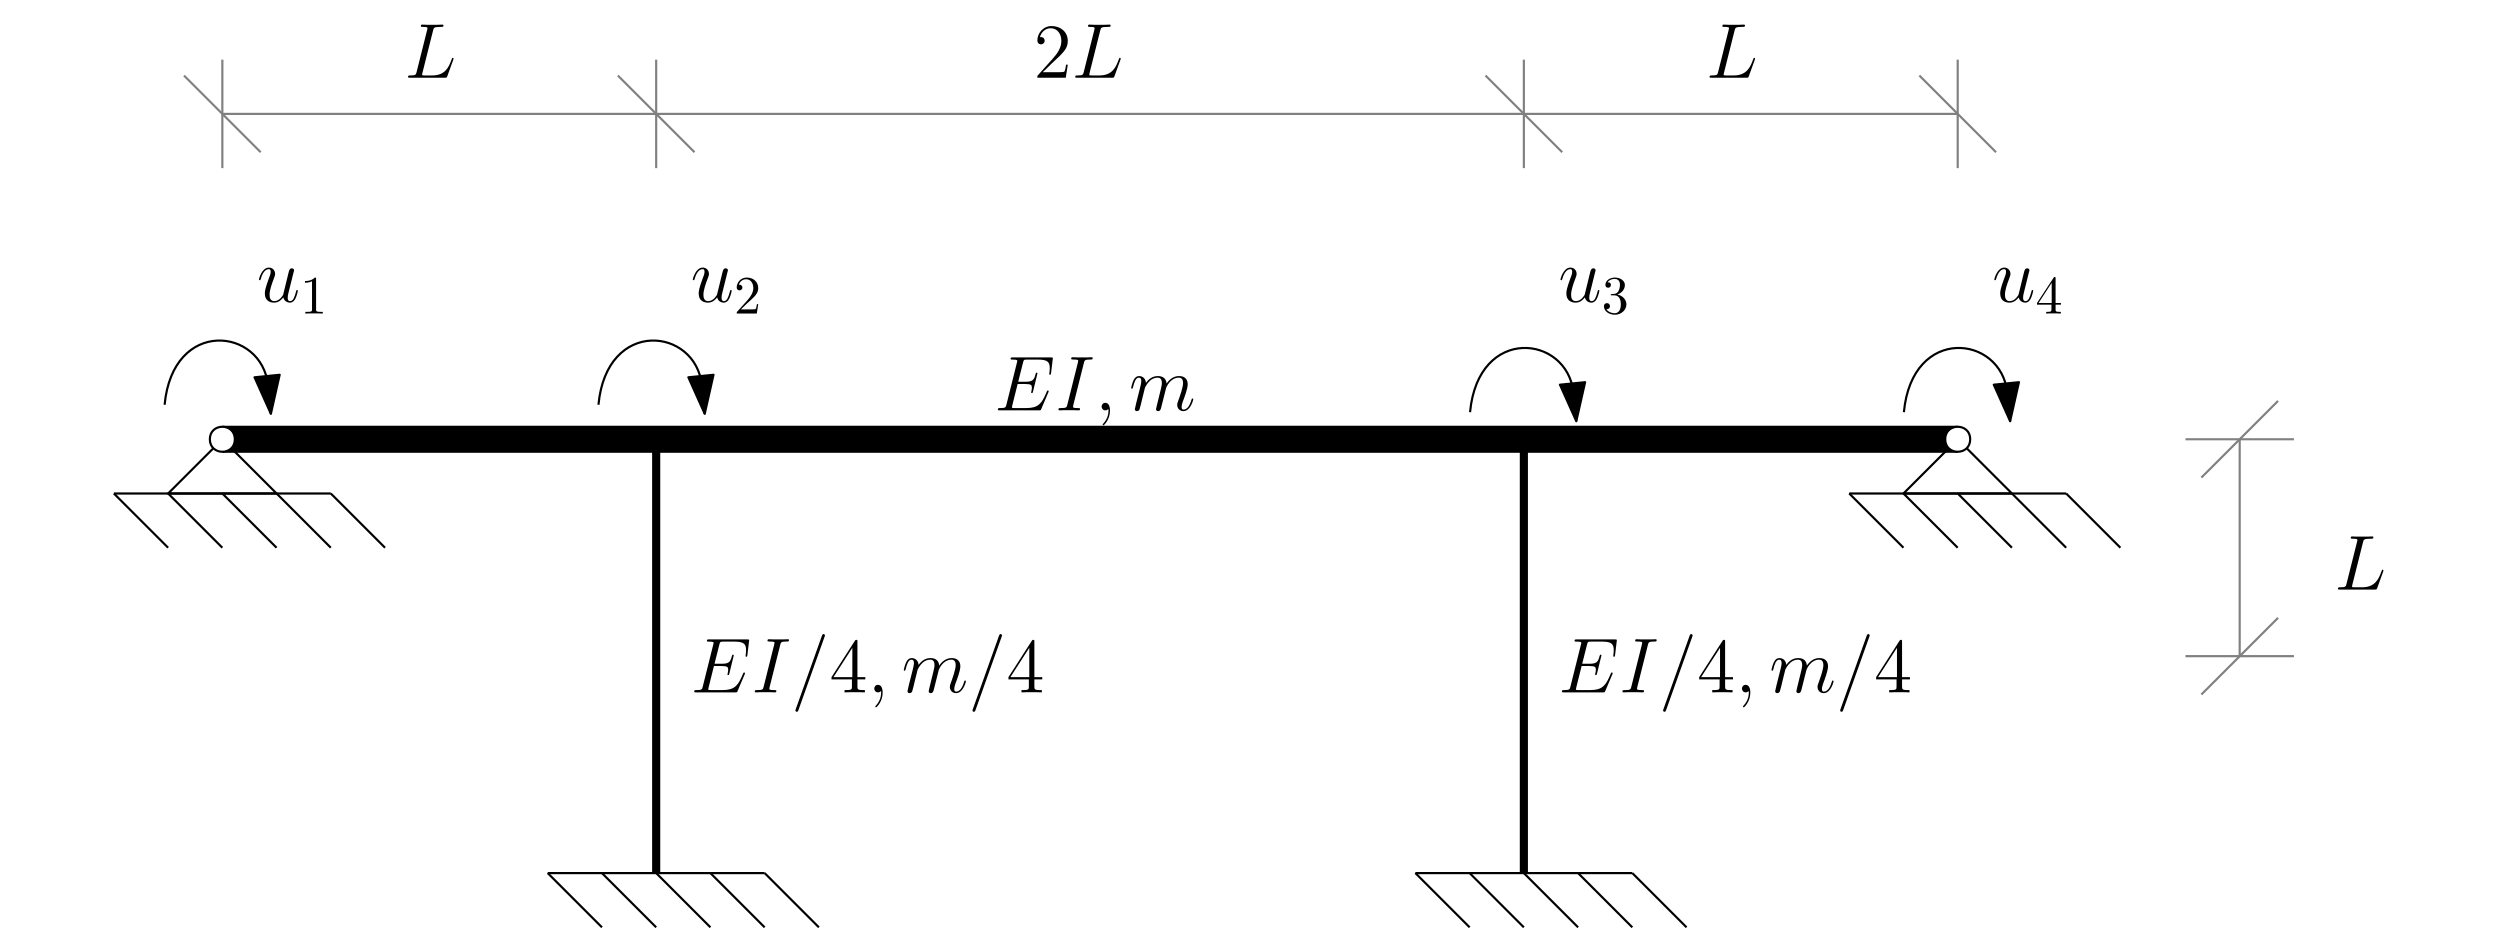
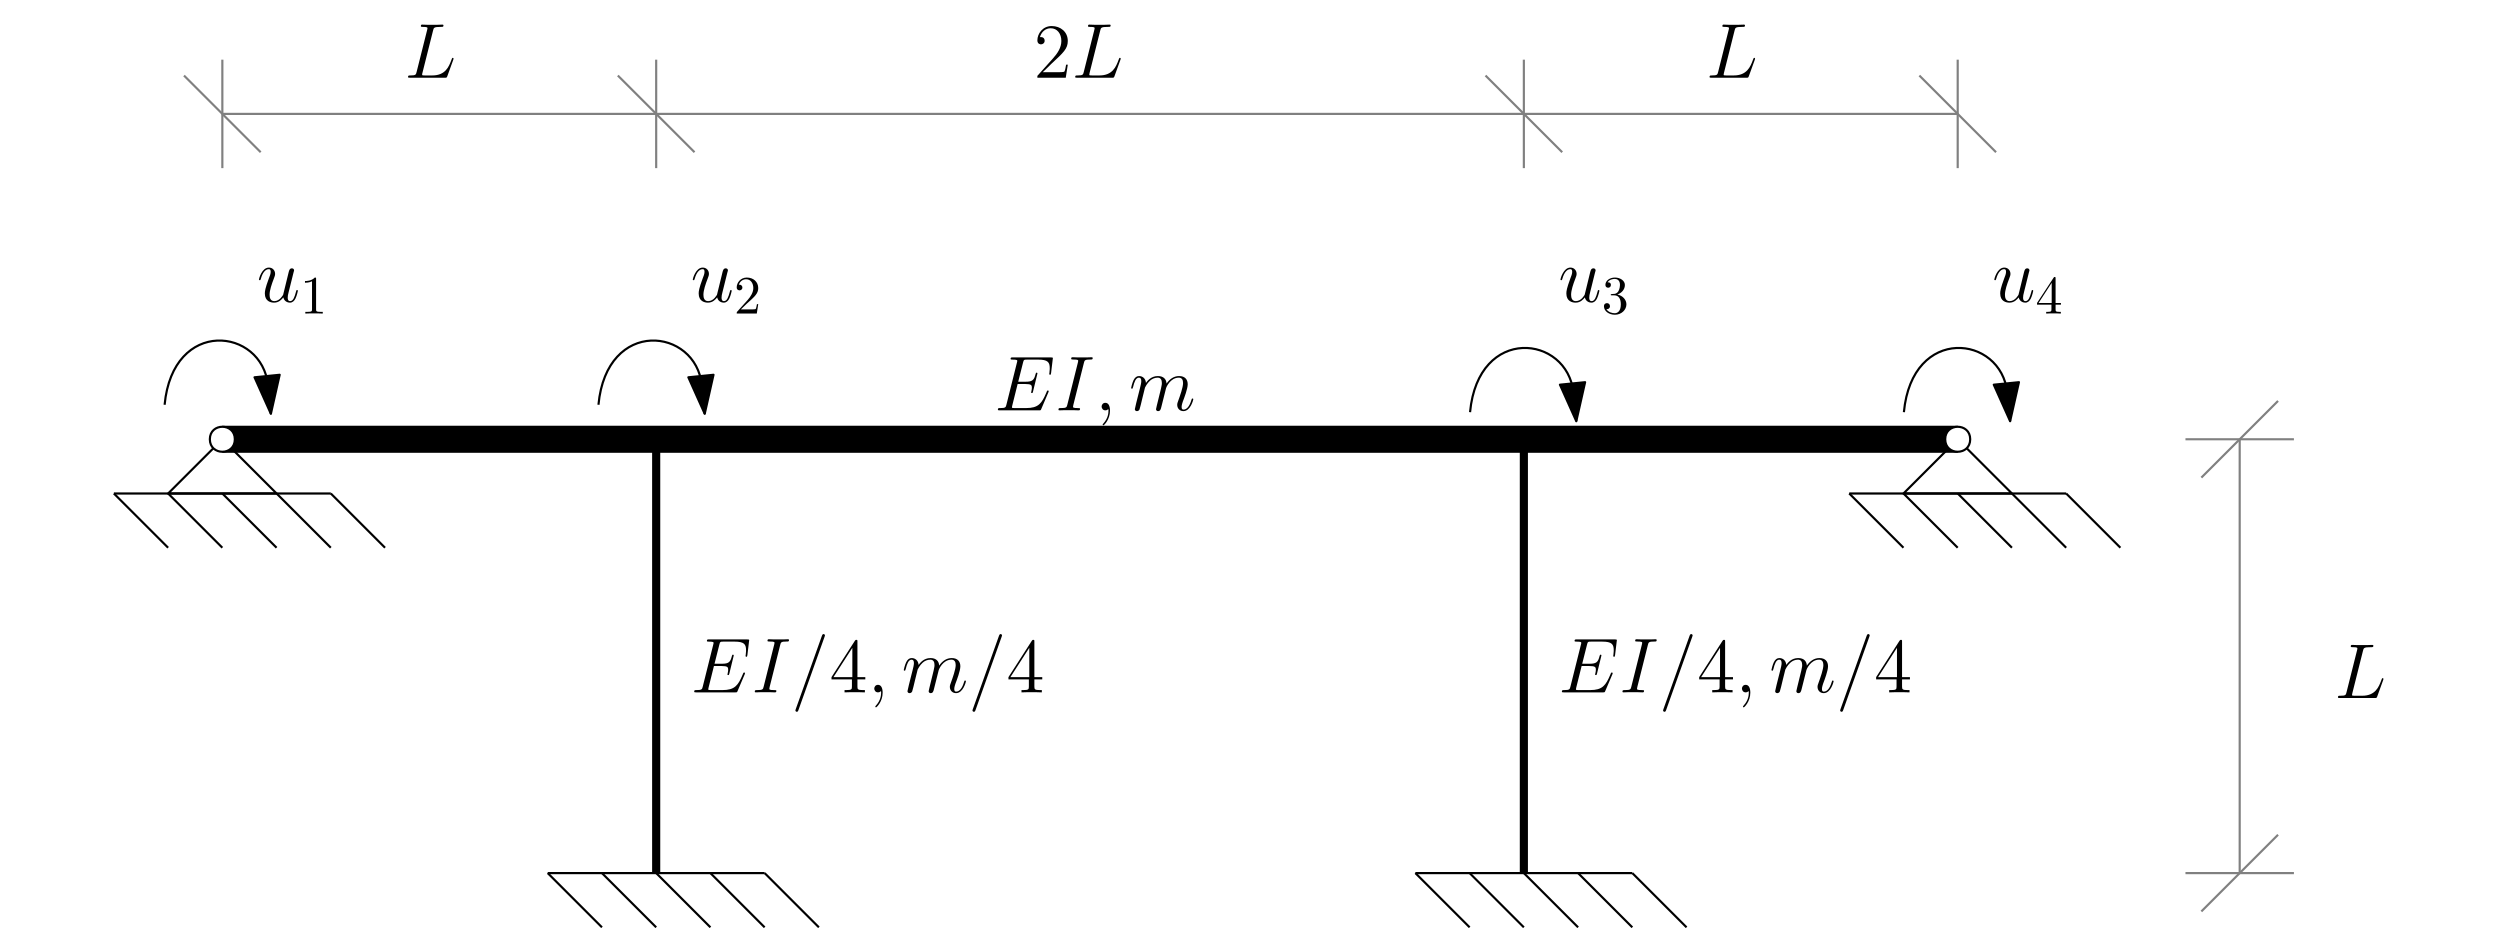
<svg xmlns="http://www.w3.org/2000/svg" xmlns:xlink="http://www.w3.org/1999/xlink" width="461pt" height="171pt" viewBox="0 0 461 171" version="1.1">
  <defs>
    <g>
      <symbol overflow="visible" id="glyph0-0">
        <path style="stroke:none;" d="" />
      </symbol>
      <symbol overflow="visible" id="glyph0-1">
        <path style="stroke:none;" d="M 5.266 -8.688 C 5.391 -9.234 5.438 -9.375 6.703 -9.375 C 7.078 -9.375 7.188 -9.375 7.188 -9.656 C 7.188 -9.797 7.031 -9.797 6.969 -9.797 C 6.688 -9.797 6.359 -9.766 6.062 -9.766 L 4.141 -9.766 C 3.875 -9.766 3.562 -9.797 3.281 -9.797 C 3.172 -9.797 3.016 -9.797 3.016 -9.531 C 3.016 -9.375 3.141 -9.375 3.359 -9.375 C 4.234 -9.375 4.234 -9.266 4.234 -9.109 C 4.234 -9.078 4.234 -9 4.172 -8.781 L 2.234 -1.062 C 2.109 -0.562 2.078 -0.422 1.078 -0.422 C 0.797 -0.422 0.656 -0.422 0.656 -0.156 C 0.656 0 0.75 0 1.031 0 L 7.453 0 C 7.781 0 7.781 -0.016 7.891 -0.266 L 9 -3.328 C 9.016 -3.406 9.047 -3.484 9.047 -3.531 C 9.047 -3.609 8.984 -3.672 8.906 -3.672 C 8.891 -3.672 8.828 -3.672 8.797 -3.609 C 8.766 -3.594 8.766 -3.578 8.656 -3.297 C 8.188 -2.031 7.547 -0.422 5.125 -0.422 L 3.75 -0.422 C 3.547 -0.422 3.516 -0.422 3.422 -0.438 C 3.266 -0.438 3.25 -0.469 3.25 -0.594 C 3.25 -0.688 3.281 -0.781 3.312 -0.906 Z M 5.266 -8.688 " />
      </symbol>
      <symbol overflow="visible" id="glyph0-2">
        <path style="stroke:none;" d="M 9.969 -3.328 C 9.984 -3.375 10.031 -3.469 10.031 -3.531 C 10.031 -3.594 9.969 -3.672 9.891 -3.672 C 9.828 -3.672 9.797 -3.656 9.75 -3.609 C 9.719 -3.594 9.719 -3.578 9.594 -3.281 C 8.75 -1.281 8.141 -0.422 5.844 -0.422 L 3.75 -0.422 C 3.547 -0.422 3.516 -0.422 3.422 -0.438 C 3.266 -0.438 3.25 -0.469 3.25 -0.594 C 3.25 -0.688 3.281 -0.781 3.312 -0.906 L 4.297 -4.859 L 5.719 -4.859 C 6.844 -4.859 6.922 -4.625 6.922 -4.188 C 6.922 -4.047 6.922 -3.922 6.828 -3.484 C 6.797 -3.422 6.781 -3.375 6.781 -3.328 C 6.781 -3.234 6.859 -3.188 6.938 -3.188 C 7.078 -3.188 7.078 -3.281 7.141 -3.484 L 7.953 -6.812 C 7.953 -6.891 7.906 -6.953 7.812 -6.953 C 7.688 -6.953 7.672 -6.906 7.609 -6.703 C 7.328 -5.594 7.047 -5.281 5.766 -5.281 L 4.406 -5.281 L 5.297 -8.812 C 5.422 -9.312 5.453 -9.359 6.031 -9.359 L 8.094 -9.359 C 9.859 -9.359 10.219 -8.875 10.219 -7.781 C 10.219 -7.781 10.219 -7.375 10.156 -6.906 C 10.141 -6.844 10.125 -6.75 10.125 -6.734 C 10.125 -6.609 10.203 -6.562 10.281 -6.562 C 10.391 -6.562 10.438 -6.625 10.469 -6.891 L 10.766 -9.391 C 10.766 -9.438 10.797 -9.578 10.797 -9.609 C 10.797 -9.766 10.672 -9.766 10.406 -9.766 L 3.406 -9.766 C 3.141 -9.766 3 -9.766 3 -9.516 C 3 -9.359 3.094 -9.359 3.344 -9.359 C 4.234 -9.359 4.234 -9.25 4.234 -9.094 C 4.234 -9.016 4.219 -8.969 4.172 -8.812 L 2.234 -1.062 C 2.109 -0.562 2.078 -0.422 1.078 -0.422 C 0.797 -0.422 0.656 -0.422 0.656 -0.156 C 0.656 0 0.75 0 1.031 0 L 8.234 0 C 8.547 0 8.562 -0.016 8.656 -0.25 Z M 9.969 -3.328 " />
      </symbol>
      <symbol overflow="visible" id="glyph0-3">
        <path style="stroke:none;" d="M 5.281 -8.734 C 5.406 -9.234 5.438 -9.375 6.484 -9.375 C 6.797 -9.375 6.906 -9.375 6.906 -9.656 C 6.906 -9.797 6.75 -9.797 6.719 -9.797 C 6.453 -9.797 6.141 -9.766 5.875 -9.766 L 4.109 -9.766 C 3.828 -9.766 3.5 -9.797 3.219 -9.797 C 3.094 -9.797 2.938 -9.797 2.938 -9.531 C 2.938 -9.375 3.062 -9.375 3.344 -9.375 C 4.234 -9.375 4.234 -9.266 4.234 -9.109 C 4.234 -9.016 4.203 -8.922 4.172 -8.797 L 2.234 -1.062 C 2.109 -0.562 2.078 -0.422 1.031 -0.422 C 0.719 -0.422 0.594 -0.422 0.594 -0.141 C 0.594 0 0.734 0 0.797 0 C 1.062 0 1.375 -0.031 1.641 -0.031 L 3.406 -0.031 C 3.688 -0.031 4 0 4.281 0 C 4.406 0 4.578 0 4.578 -0.266 C 4.578 -0.422 4.484 -0.422 4.172 -0.422 C 3.281 -0.422 3.281 -0.531 3.281 -0.703 C 3.281 -0.734 3.281 -0.797 3.344 -1.031 Z M 5.281 -8.734 " />
      </symbol>
      <symbol overflow="visible" id="glyph0-4">
        <path style="stroke:none;" d="M 2.797 0.062 C 2.797 -0.781 2.531 -1.391 1.938 -1.391 C 1.484 -1.391 1.25 -1.016 1.25 -0.703 C 1.25 -0.391 1.469 0 1.953 0 C 2.141 0 2.297 -0.062 2.422 -0.188 C 2.453 -0.219 2.469 -0.219 2.484 -0.219 C 2.516 -0.219 2.516 -0.016 2.516 0.062 C 2.516 0.531 2.422 1.469 1.594 2.391 C 1.438 2.562 1.438 2.594 1.438 2.625 C 1.438 2.703 1.5 2.766 1.578 2.766 C 1.688 2.766 2.797 1.703 2.797 0.062 Z M 2.797 0.062 " />
      </symbol>
      <symbol overflow="visible" id="glyph0-5">
        <path style="stroke:none;" d="M 2.953 -4.203 C 2.984 -4.281 3.344 -5 3.875 -5.469 C 4.25 -5.812 4.734 -6.031 5.297 -6.031 C 5.859 -6.031 6.062 -5.609 6.062 -5.031 C 6.062 -4.953 6.062 -4.656 5.891 -3.984 L 5.531 -2.516 C 5.422 -2.078 5.156 -1.016 5.125 -0.859 C 5.062 -0.641 4.984 -0.266 4.984 -0.219 C 4.984 -0.016 5.141 0.141 5.344 0.141 C 5.781 0.141 5.859 -0.188 5.984 -0.703 L 6.844 -4.125 C 6.875 -4.25 7.609 -6.031 9.188 -6.031 C 9.766 -6.031 9.969 -5.609 9.969 -5.031 C 9.969 -4.234 9.406 -2.672 9.094 -1.812 C 8.969 -1.469 8.891 -1.281 8.891 -1.016 C 8.891 -0.375 9.344 0.141 10.031 0.141 C 11.359 0.141 11.859 -1.969 11.859 -2.047 C 11.859 -2.125 11.812 -2.188 11.719 -2.188 C 11.594 -2.188 11.578 -2.141 11.5 -1.891 C 11.172 -0.75 10.641 -0.141 10.062 -0.141 C 9.922 -0.141 9.703 -0.156 9.703 -0.609 C 9.703 -0.984 9.875 -1.453 9.922 -1.609 C 10.188 -2.297 10.828 -3.984 10.828 -4.812 C 10.828 -5.688 10.328 -6.328 9.234 -6.328 C 8.281 -6.328 7.5 -5.781 6.922 -4.938 C 6.891 -5.703 6.406 -6.328 5.328 -6.328 C 4.062 -6.328 3.391 -5.422 3.125 -5.062 C 3.078 -5.875 2.5 -6.328 1.859 -6.328 C 1.453 -6.328 1.125 -6.125 0.844 -5.578 C 0.594 -5.062 0.391 -4.188 0.391 -4.125 C 0.391 -4.078 0.438 -4 0.547 -4 C 0.656 -4 0.672 -4.016 0.766 -4.344 C 0.969 -5.188 1.25 -6.031 1.828 -6.031 C 2.156 -6.031 2.266 -5.812 2.266 -5.375 C 2.266 -5.062 2.125 -4.5 2.016 -4.062 L 1.625 -2.516 C 1.562 -2.234 1.406 -1.594 1.328 -1.328 C 1.234 -0.969 1.078 -0.281 1.078 -0.219 C 1.078 -0.016 1.234 0.141 1.453 0.141 C 1.625 0.141 1.828 0.062 1.938 -0.156 C 1.969 -0.234 2.094 -0.734 2.172 -1.016 L 2.484 -2.312 Z M 2.953 -4.203 " />
      </symbol>
      <symbol overflow="visible" id="glyph1-0">
        <path style="stroke:none;" d="" />
      </symbol>
      <symbol overflow="visible" id="glyph1-1">
        <path style="stroke:none;" d="M 6.312 -2.406 L 6 -2.406 C 5.953 -2.172 5.844 -1.375 5.688 -1.141 C 5.594 -1.016 4.781 -1.016 4.344 -1.016 L 1.688 -1.016 C 2.078 -1.344 2.953 -2.266 3.328 -2.609 C 5.516 -4.625 6.312 -5.359 6.312 -6.781 C 6.312 -8.438 5 -9.531 3.344 -9.531 C 1.672 -9.531 0.703 -8.125 0.703 -6.891 C 0.703 -6.156 1.328 -6.156 1.375 -6.156 C 1.672 -6.156 2.047 -6.375 2.047 -6.828 C 2.047 -7.234 1.781 -7.5 1.375 -7.5 C 1.25 -7.5 1.219 -7.5 1.172 -7.484 C 1.453 -8.469 2.219 -9.125 3.156 -9.125 C 4.375 -9.125 5.125 -8.109 5.125 -6.781 C 5.125 -5.562 4.422 -4.5 3.594 -3.578 L 0.703 -0.344 L 0.703 0 L 5.938 0 Z M 6.312 -2.406 " />
      </symbol>
      <symbol overflow="visible" id="glyph2-0">
        <path style="stroke:none;" d="" />
      </symbol>
      <symbol overflow="visible" id="glyph2-1">
        <path style="stroke:none;" d="M 5.266 -8.688 C 5.391 -9.234 5.438 -9.375 6.703 -9.375 C 7.078 -9.375 7.188 -9.375 7.188 -9.656 C 7.188 -9.797 7.031 -9.797 6.969 -9.797 C 6.688 -9.797 6.359 -9.766 6.062 -9.766 L 4.141 -9.766 C 3.875 -9.766 3.562 -9.797 3.281 -9.797 C 3.172 -9.797 3.016 -9.797 3.016 -9.531 C 3.016 -9.375 3.141 -9.375 3.359 -9.375 C 4.234 -9.375 4.234 -9.266 4.234 -9.109 C 4.234 -9.078 4.234 -9 4.172 -8.781 L 2.234 -1.062 C 2.109 -0.562 2.078 -0.422 1.078 -0.422 C 0.797 -0.422 0.656 -0.422 0.656 -0.156 C 0.656 0 0.75 0 1.031 0 L 7.453 0 C 7.781 0 7.781 -0.016 7.891 -0.266 L 9 -3.328 C 9.016 -3.406 9.047 -3.484 9.047 -3.531 C 9.047 -3.609 8.984 -3.672 8.906 -3.672 C 8.891 -3.672 8.828 -3.672 8.797 -3.609 C 8.766 -3.594 8.766 -3.578 8.656 -3.297 C 8.188 -2.031 7.547 -0.422 5.125 -0.422 L 3.75 -0.422 C 3.547 -0.422 3.516 -0.422 3.422 -0.438 C 3.266 -0.438 3.25 -0.469 3.25 -0.594 C 3.25 -0.688 3.281 -0.781 3.312 -0.906 Z M 5.266 -8.688 " />
      </symbol>
      <symbol overflow="visible" id="glyph3-0">
        <path style="stroke:none;" d="" />
      </symbol>
      <symbol overflow="visible" id="glyph3-1">
        <path style="stroke:none;" d="M 4.891 -0.828 C 5.078 -0.031 5.766 0.141 6.109 0.141 C 6.562 0.141 6.906 -0.156 7.141 -0.641 C 7.391 -1.156 7.578 -2.016 7.578 -2.047 C 7.578 -2.125 7.516 -2.188 7.438 -2.188 C 7.297 -2.188 7.281 -2.109 7.234 -1.891 C 6.969 -0.906 6.719 -0.141 6.141 -0.141 C 5.703 -0.141 5.703 -0.609 5.703 -0.797 C 5.703 -1.141 5.75 -1.281 5.891 -1.875 C 6 -2.266 6.094 -2.656 6.188 -3.062 L 6.766 -5.391 C 6.875 -5.75 6.875 -5.781 6.875 -5.828 C 6.875 -6.031 6.703 -6.188 6.484 -6.188 C 6.062 -6.188 5.969 -5.828 5.875 -5.469 C 5.734 -4.906 4.969 -1.828 4.859 -1.312 C 4.844 -1.312 4.281 -0.141 3.234 -0.141 C 2.5 -0.141 2.359 -0.781 2.359 -1.312 C 2.359 -2.141 2.75 -3.281 3.125 -4.25 C 3.297 -4.703 3.375 -4.891 3.375 -5.172 C 3.375 -5.797 2.922 -6.328 2.234 -6.328 C 0.922 -6.328 0.391 -4.25 0.391 -4.125 C 0.391 -4.078 0.438 -4 0.547 -4 C 0.672 -4 0.688 -4.062 0.75 -4.266 C 1.094 -5.5 1.656 -6.031 2.188 -6.031 C 2.344 -6.031 2.562 -6.031 2.562 -5.562 C 2.562 -5.188 2.406 -4.781 2.188 -4.234 C 1.562 -2.531 1.484 -1.984 1.484 -1.547 C 1.484 -0.094 2.594 0.141 3.188 0.141 C 4.109 0.141 4.609 -0.484 4.891 -0.828 Z M 4.891 -0.828 " />
      </symbol>
      <symbol overflow="visible" id="glyph4-0">
        <path style="stroke:none;" d="" />
      </symbol>
      <symbol overflow="visible" id="glyph4-1">
        <path style="stroke:none;" d="M 2.938 -6.375 C 2.938 -6.625 2.938 -6.641 2.703 -6.641 C 2.078 -6 1.203 -6 0.891 -6 L 0.891 -5.688 C 1.094 -5.688 1.672 -5.688 2.188 -5.953 L 2.188 -0.781 C 2.188 -0.422 2.156 -0.312 1.266 -0.312 L 0.953 -0.312 L 0.953 0 C 1.297 -0.031 2.156 -0.031 2.562 -0.031 C 2.953 -0.031 3.828 -0.031 4.172 0 L 4.172 -0.312 L 3.859 -0.312 C 2.953 -0.312 2.938 -0.422 2.938 -0.781 Z M 2.938 -6.375 " />
      </symbol>
      <symbol overflow="visible" id="glyph4-2">
        <path style="stroke:none;" d="M 1.266 -0.766 L 2.328 -1.797 C 3.875 -3.172 4.469 -3.703 4.469 -4.703 C 4.469 -5.844 3.578 -6.641 2.359 -6.641 C 1.234 -6.641 0.5 -5.719 0.5 -4.828 C 0.5 -4.281 1 -4.281 1.031 -4.281 C 1.203 -4.281 1.547 -4.391 1.547 -4.812 C 1.547 -5.062 1.359 -5.328 1.016 -5.328 C 0.938 -5.328 0.922 -5.328 0.891 -5.312 C 1.109 -5.969 1.656 -6.328 2.234 -6.328 C 3.141 -6.328 3.562 -5.516 3.562 -4.703 C 3.562 -3.906 3.078 -3.125 2.516 -2.5 L 0.609 -0.375 C 0.5 -0.266 0.5 -0.234 0.5 0 L 4.203 0 L 4.469 -1.734 L 4.234 -1.734 C 4.172 -1.438 4.109 -1 4 -0.844 C 3.938 -0.766 3.281 -0.766 3.062 -0.766 Z M 1.266 -0.766 " />
      </symbol>
      <symbol overflow="visible" id="glyph4-3">
        <path style="stroke:none;" d="M 2.891 -3.516 C 3.703 -3.781 4.281 -4.469 4.281 -5.266 C 4.281 -6.078 3.406 -6.641 2.453 -6.641 C 1.453 -6.641 0.688 -6.047 0.688 -5.281 C 0.688 -4.953 0.906 -4.766 1.203 -4.766 C 1.5 -4.766 1.703 -4.984 1.703 -5.281 C 1.703 -5.766 1.234 -5.766 1.094 -5.766 C 1.391 -6.266 2.047 -6.391 2.406 -6.391 C 2.828 -6.391 3.375 -6.172 3.375 -5.281 C 3.375 -5.156 3.344 -4.578 3.094 -4.141 C 2.797 -3.656 2.453 -3.625 2.203 -3.625 C 2.125 -3.609 1.891 -3.594 1.812 -3.594 C 1.734 -3.578 1.672 -3.562 1.672 -3.469 C 1.672 -3.359 1.734 -3.359 1.906 -3.359 L 2.344 -3.359 C 3.156 -3.359 3.531 -2.688 3.531 -1.703 C 3.531 -0.344 2.844 -0.062 2.406 -0.062 C 1.969 -0.062 1.219 -0.234 0.875 -0.812 C 1.219 -0.766 1.531 -0.984 1.531 -1.359 C 1.531 -1.719 1.266 -1.922 0.984 -1.922 C 0.734 -1.922 0.422 -1.781 0.422 -1.344 C 0.422 -0.438 1.344 0.219 2.438 0.219 C 3.656 0.219 4.562 -0.688 4.562 -1.703 C 4.562 -2.516 3.922 -3.297 2.891 -3.516 Z M 2.891 -3.516 " />
      </symbol>
      <symbol overflow="visible" id="glyph4-4">
        <path style="stroke:none;" d="M 2.938 -1.641 L 2.938 -0.781 C 2.938 -0.422 2.906 -0.312 2.172 -0.312 L 1.969 -0.312 L 1.969 0 C 2.375 -0.031 2.891 -0.031 3.312 -0.031 C 3.734 -0.031 4.25 -0.031 4.672 0 L 4.672 -0.312 L 4.453 -0.312 C 3.719 -0.312 3.703 -0.422 3.703 -0.781 L 3.703 -1.641 L 4.688 -1.641 L 4.688 -1.953 L 3.703 -1.953 L 3.703 -6.484 C 3.703 -6.688 3.703 -6.75 3.531 -6.75 C 3.453 -6.75 3.422 -6.75 3.344 -6.625 L 0.281 -1.953 L 0.281 -1.641 Z M 2.984 -1.953 L 0.562 -1.953 L 2.984 -5.672 Z M 2.984 -1.953 " />
      </symbol>
      <symbol overflow="visible" id="glyph5-0">
        <path style="stroke:none;" d="" />
      </symbol>
      <symbol overflow="visible" id="glyph5-1">
        <path style="stroke:none;" d="M 9.969 -3.328 C 9.984 -3.375 10.031 -3.469 10.031 -3.531 C 10.031 -3.594 9.969 -3.672 9.891 -3.672 C 9.828 -3.672 9.797 -3.656 9.75 -3.609 C 9.719 -3.594 9.719 -3.578 9.594 -3.281 C 8.75 -1.281 8.141 -0.422 5.844 -0.422 L 3.75 -0.422 C 3.547 -0.422 3.516 -0.422 3.422 -0.438 C 3.266 -0.438 3.25 -0.469 3.25 -0.594 C 3.25 -0.688 3.281 -0.781 3.312 -0.906 L 4.297 -4.859 L 5.719 -4.859 C 6.844 -4.859 6.922 -4.625 6.922 -4.188 C 6.922 -4.047 6.922 -3.922 6.828 -3.484 C 6.797 -3.422 6.781 -3.375 6.781 -3.328 C 6.781 -3.234 6.859 -3.188 6.938 -3.188 C 7.078 -3.188 7.078 -3.281 7.141 -3.484 L 7.953 -6.812 C 7.953 -6.891 7.906 -6.953 7.812 -6.953 C 7.688 -6.953 7.672 -6.906 7.609 -6.703 C 7.328 -5.594 7.047 -5.281 5.766 -5.281 L 4.406 -5.281 L 5.297 -8.812 C 5.422 -9.312 5.453 -9.359 6.031 -9.359 L 8.094 -9.359 C 9.859 -9.359 10.219 -8.875 10.219 -7.781 C 10.219 -7.781 10.219 -7.375 10.156 -6.906 C 10.141 -6.844 10.125 -6.75 10.125 -6.734 C 10.125 -6.609 10.203 -6.562 10.281 -6.562 C 10.391 -6.562 10.438 -6.625 10.469 -6.891 L 10.766 -9.391 C 10.766 -9.438 10.797 -9.578 10.797 -9.609 C 10.797 -9.766 10.672 -9.766 10.406 -9.766 L 3.406 -9.766 C 3.141 -9.766 3 -9.766 3 -9.516 C 3 -9.359 3.094 -9.359 3.344 -9.359 C 4.234 -9.359 4.234 -9.25 4.234 -9.094 C 4.234 -9.016 4.219 -8.969 4.172 -8.812 L 2.234 -1.062 C 2.109 -0.562 2.078 -0.422 1.078 -0.422 C 0.797 -0.422 0.656 -0.422 0.656 -0.156 C 0.656 0 0.75 0 1.031 0 L 8.234 0 C 8.547 0 8.562 -0.016 8.656 -0.25 Z M 9.969 -3.328 " />
      </symbol>
      <symbol overflow="visible" id="glyph5-2">
        <path style="stroke:none;" d="M 5.281 -8.734 C 5.406 -9.234 5.438 -9.375 6.484 -9.375 C 6.797 -9.375 6.906 -9.375 6.906 -9.656 C 6.906 -9.797 6.75 -9.797 6.719 -9.797 C 6.453 -9.797 6.141 -9.766 5.875 -9.766 L 4.109 -9.766 C 3.828 -9.766 3.5 -9.797 3.219 -9.797 C 3.094 -9.797 2.938 -9.797 2.938 -9.531 C 2.938 -9.375 3.062 -9.375 3.344 -9.375 C 4.234 -9.375 4.234 -9.266 4.234 -9.109 C 4.234 -9.016 4.203 -8.922 4.172 -8.797 L 2.234 -1.062 C 2.109 -0.562 2.078 -0.422 1.031 -0.422 C 0.719 -0.422 0.594 -0.422 0.594 -0.141 C 0.594 0 0.734 0 0.797 0 C 1.062 0 1.375 -0.031 1.641 -0.031 L 3.406 -0.031 C 3.688 -0.031 4 0 4.281 0 C 4.406 0 4.578 0 4.578 -0.266 C 4.578 -0.422 4.484 -0.422 4.172 -0.422 C 3.281 -0.422 3.281 -0.531 3.281 -0.703 C 3.281 -0.734 3.281 -0.797 3.344 -1.031 Z M 5.281 -8.734 " />
      </symbol>
      <symbol overflow="visible" id="glyph5-3">
        <path style="stroke:none;" d="M 6.156 -10.234 C 6.156 -10.234 6.234 -10.453 6.234 -10.484 C 6.234 -10.656 6.094 -10.75 5.984 -10.75 C 5.906 -10.75 5.781 -10.75 5.672 -10.438 L 0.859 3.062 C 0.859 3.062 0.781 3.281 0.781 3.312 C 0.781 3.484 0.922 3.578 1.031 3.578 C 1.125 3.578 1.25 3.578 1.344 3.266 Z M 6.156 -10.234 " />
      </symbol>
      <symbol overflow="visible" id="glyph6-0">
        <path style="stroke:none;" d="" />
      </symbol>
      <symbol overflow="visible" id="glyph6-1">
        <path style="stroke:none;" d="M 5.172 -9.344 C 5.172 -9.609 5.172 -9.688 4.984 -9.688 C 4.859 -9.688 4.812 -9.688 4.703 -9.516 L 0.391 -2.812 L 0.391 -2.391 L 4.156 -2.391 L 4.156 -1.094 C 4.156 -0.562 4.125 -0.422 3.078 -0.422 L 2.797 -0.422 L 2.797 0 C 3.125 -0.031 4.266 -0.031 4.656 -0.031 C 5.062 -0.031 6.203 -0.031 6.547 0 L 6.547 -0.422 L 6.25 -0.422 C 5.219 -0.422 5.172 -0.562 5.172 -1.094 L 5.172 -2.391 L 6.625 -2.391 L 6.625 -2.812 L 5.172 -2.812 Z M 4.234 -8.219 L 4.234 -2.812 L 0.75 -2.812 Z M 4.234 -8.219 " />
      </symbol>
      <symbol overflow="visible" id="glyph7-0">
        <path style="stroke:none;" d="" />
      </symbol>
      <symbol overflow="visible" id="glyph7-1">
        <path style="stroke:none;" d="M 2.797 0.062 C 2.797 -0.781 2.531 -1.391 1.938 -1.391 C 1.484 -1.391 1.25 -1.016 1.25 -0.703 C 1.25 -0.391 1.469 0 1.953 0 C 2.141 0 2.297 -0.062 2.422 -0.188 C 2.453 -0.219 2.469 -0.219 2.484 -0.219 C 2.516 -0.219 2.516 -0.016 2.516 0.062 C 2.516 0.531 2.422 1.469 1.594 2.391 C 1.438 2.562 1.438 2.594 1.438 2.625 C 1.438 2.703 1.5 2.766 1.578 2.766 C 1.688 2.766 2.797 1.703 2.797 0.062 Z M 2.797 0.062 " />
      </symbol>
      <symbol overflow="visible" id="glyph7-2">
        <path style="stroke:none;" d="M 2.953 -4.203 C 2.984 -4.281 3.344 -5 3.875 -5.469 C 4.25 -5.812 4.734 -6.031 5.297 -6.031 C 5.859 -6.031 6.062 -5.609 6.062 -5.031 C 6.062 -4.953 6.062 -4.656 5.891 -3.984 L 5.531 -2.516 C 5.422 -2.078 5.156 -1.016 5.125 -0.859 C 5.062 -0.641 4.984 -0.266 4.984 -0.219 C 4.984 -0.016 5.141 0.141 5.344 0.141 C 5.781 0.141 5.859 -0.188 5.984 -0.703 L 6.844 -4.125 C 6.875 -4.25 7.609 -6.031 9.188 -6.031 C 9.766 -6.031 9.969 -5.609 9.969 -5.031 C 9.969 -4.234 9.406 -2.672 9.094 -1.812 C 8.969 -1.469 8.891 -1.281 8.891 -1.016 C 8.891 -0.375 9.344 0.141 10.031 0.141 C 11.359 0.141 11.859 -1.969 11.859 -2.047 C 11.859 -2.125 11.812 -2.188 11.719 -2.188 C 11.594 -2.188 11.578 -2.141 11.5 -1.891 C 11.172 -0.75 10.641 -0.141 10.062 -0.141 C 9.922 -0.141 9.703 -0.156 9.703 -0.609 C 9.703 -0.984 9.875 -1.453 9.922 -1.609 C 10.188 -2.297 10.828 -3.984 10.828 -4.812 C 10.828 -5.688 10.328 -6.328 9.234 -6.328 C 8.281 -6.328 7.5 -5.781 6.922 -4.938 C 6.891 -5.703 6.406 -6.328 5.328 -6.328 C 4.062 -6.328 3.391 -5.422 3.125 -5.062 C 3.078 -5.875 2.5 -6.328 1.859 -6.328 C 1.453 -6.328 1.125 -6.125 0.844 -5.578 C 0.594 -5.062 0.391 -4.188 0.391 -4.125 C 0.391 -4.078 0.438 -4 0.547 -4 C 0.656 -4 0.672 -4.016 0.766 -4.344 C 0.969 -5.188 1.25 -6.031 1.828 -6.031 C 2.156 -6.031 2.266 -5.812 2.266 -5.375 C 2.266 -5.062 2.125 -4.5 2.016 -4.062 L 1.625 -2.516 C 1.562 -2.234 1.406 -1.594 1.328 -1.328 C 1.234 -0.969 1.078 -0.281 1.078 -0.219 C 1.078 -0.016 1.234 0.141 1.453 0.141 C 1.625 0.141 1.828 0.062 1.938 -0.156 C 1.969 -0.234 2.094 -0.734 2.172 -1.016 L 2.484 -2.312 Z M 2.953 -4.203 " />
      </symbol>
      <symbol overflow="visible" id="glyph7-3">
        <path style="stroke:none;" d="M 6.156 -10.234 C 6.156 -10.234 6.234 -10.453 6.234 -10.484 C 6.234 -10.656 6.094 -10.75 5.984 -10.75 C 5.906 -10.75 5.781 -10.75 5.672 -10.438 L 0.859 3.062 C 0.859 3.062 0.781 3.281 0.781 3.312 C 0.781 3.484 0.922 3.578 1.031 3.578 C 1.125 3.578 1.25 3.578 1.344 3.266 Z M 6.156 -10.234 " />
      </symbol>
      <symbol overflow="visible" id="glyph8-0">
        <path style="stroke:none;" d="" />
      </symbol>
      <symbol overflow="visible" id="glyph8-1">
        <path style="stroke:none;" d="M 5.172 -9.344 C 5.172 -9.609 5.172 -9.688 4.984 -9.688 C 4.859 -9.688 4.812 -9.688 4.703 -9.516 L 0.391 -2.812 L 0.391 -2.391 L 4.156 -2.391 L 4.156 -1.094 C 4.156 -0.562 4.125 -0.422 3.078 -0.422 L 2.797 -0.422 L 2.797 0 C 3.125 -0.031 4.266 -0.031 4.656 -0.031 C 5.062 -0.031 6.203 -0.031 6.547 0 L 6.547 -0.422 L 6.25 -0.422 C 5.219 -0.422 5.172 -0.562 5.172 -1.094 L 5.172 -2.391 L 6.625 -2.391 L 6.625 -2.812 L 5.172 -2.812 Z M 4.234 -8.219 L 4.234 -2.812 L 0.75 -2.812 Z M 4.234 -8.219 " />
      </symbol>
    </g>
  </defs>
-   <g id="surface11077">
+   <g id="surface281">
    <path style=" stroke:none;fill-rule:evenodd;fill:rgb(100%,100%,100%);fill-opacity:1;" d="M 1 1 L 1 171 L 461 171 L 461 1 Z M 1 1 " />
    <path style="fill:none;stroke-width:5;stroke-linecap:butt;stroke-linejoin:round;stroke:rgb(0%,0%,0%);stroke-opacity:1;stroke-miterlimit:10;" d="M 440 520 L 760 520 " transform="matrix(1,0,0,-1,-399,601)" />
    <path style="fill:none;stroke-width:1.5;stroke-linecap:butt;stroke-linejoin:round;stroke:rgb(0%,0%,0%);stroke-opacity:1;stroke-miterlimit:10;" d="M 520 440 L 520 520 " transform="matrix(1,0,0,-1,-399,601)" />
    <path style="fill:none;stroke-width:1.5;stroke-linecap:butt;stroke-linejoin:round;stroke:rgb(0%,0%,0%);stroke-opacity:1;stroke-miterlimit:10;" d="M 680 440 L 680 520 " transform="matrix(1,0,0,-1,-399,601)" />
    <path style="fill:none;stroke-width:0.4;stroke-linecap:butt;stroke-linejoin:round;stroke:rgb(0%,0%,0%);stroke-opacity:1;stroke-miterlimit:10;" d="M 750 510 L 760 520 L 750 510 L 770 510 L 760 520 " transform="matrix(1,0,0,-1,-399,601)" />
    <path style="fill:none;stroke-width:0.4;stroke-linecap:butt;stroke-linejoin:round;stroke:rgb(0%,0%,0%);stroke-opacity:1;stroke-miterlimit:10;" d="M 740 510 L 780 510 " transform="matrix(1,0,0,-1,-399,601)" />
    <path style="fill:none;stroke-width:0.4;stroke-linecap:butt;stroke-linejoin:round;stroke:rgb(0%,0%,0%);stroke-opacity:1;stroke-miterlimit:10;" d="M 740 510 L 750 500 " transform="matrix(1,0,0,-1,-399,601)" />
    <path style="fill:none;stroke-width:0.4;stroke-linecap:butt;stroke-linejoin:round;stroke:rgb(0%,0%,0%);stroke-opacity:1;stroke-miterlimit:10;" d="M 760 510 L 770 500 " transform="matrix(1,0,0,-1,-399,601)" />
    <path style="fill:none;stroke-width:0.4;stroke-linecap:butt;stroke-linejoin:round;stroke:rgb(0%,0%,0%);stroke-opacity:1;stroke-miterlimit:10;" d="M 770 510 L 780 500 " transform="matrix(1,0,0,-1,-399,601)" />
    <path style="fill:none;stroke-width:0.4;stroke-linecap:butt;stroke-linejoin:round;stroke:rgb(0%,0%,0%);stroke-opacity:1;stroke-miterlimit:10;" d="M 750 510 L 760 500 " transform="matrix(1,0,0,-1,-399,601)" />
    <path style="fill:none;stroke-width:0.4;stroke-linecap:butt;stroke-linejoin:round;stroke:rgb(0%,0%,0%);stroke-opacity:1;stroke-miterlimit:10;" d="M 500 440 L 540 440 " transform="matrix(1,0,0,-1,-399,601)" />
    <path style="fill:none;stroke-width:0.4;stroke-linecap:butt;stroke-linejoin:round;stroke:rgb(0%,0%,0%);stroke-opacity:1;stroke-miterlimit:10;" d="M 500 440 L 510 430 " transform="matrix(1,0,0,-1,-399,601)" />
    <path style="fill:none;stroke-width:0.4;stroke-linecap:butt;stroke-linejoin:round;stroke:rgb(0%,0%,0%);stroke-opacity:1;stroke-miterlimit:10;" d="M 520 440 L 530 430 " transform="matrix(1,0,0,-1,-399,601)" />
    <path style="fill:none;stroke-width:0.4;stroke-linecap:butt;stroke-linejoin:round;stroke:rgb(0%,0%,0%);stroke-opacity:1;stroke-miterlimit:10;" d="M 530 440 L 540 430 " transform="matrix(1,0,0,-1,-399,601)" />
    <path style="fill:none;stroke-width:0.4;stroke-linecap:butt;stroke-linejoin:round;stroke:rgb(0%,0%,0%);stroke-opacity:1;stroke-miterlimit:10;" d="M 510 440 L 520 430 " transform="matrix(1,0,0,-1,-399,601)" />
    <path style="fill:none;stroke-width:0.4;stroke-linecap:butt;stroke-linejoin:round;stroke:rgb(0%,0%,0%);stroke-opacity:1;stroke-miterlimit:10;" d="M 540 440 L 550 430 " transform="matrix(1,0,0,-1,-399,601)" />
    <path style="fill-rule:evenodd;fill:rgb(100%,100%,100%);fill-opacity:1;stroke-width:0.4;stroke-linecap:butt;stroke-linejoin:round;stroke:rgb(0%,0%,0%);stroke-opacity:1;stroke-miterlimit:10;" d="M 762.305 520 C 762.305 523.074 757.695 523.074 757.695 520 C 757.695 516.926 762.305 516.926 762.305 520 Z M 762.305 520 " transform="matrix(1,0,0,-1,-399,601)" />
    <path style="fill:none;stroke-width:0.4;stroke-linecap:butt;stroke-linejoin:round;stroke:rgb(50%,50%,50%);stroke-opacity:1;stroke-miterlimit:10;" d="M 440 580 L 760 580 " transform="matrix(1,0,0,-1,-399,601)" />
    <path style="fill:none;stroke-width:0.4;stroke-linecap:butt;stroke-linejoin:round;stroke:rgb(50%,50%,50%);stroke-opacity:1;stroke-miterlimit:10;" d="M 520 590 L 520 570 " transform="matrix(1,0,0,-1,-399,601)" />
    <path style="fill:none;stroke-width:0.4;stroke-linecap:butt;stroke-linejoin:round;stroke:rgb(50%,50%,50%);stroke-opacity:1;stroke-miterlimit:10;" d="M 512.93 587.07 L 527.07 572.93 " transform="matrix(1,0,0,-1,-399,601)" />
    <path style="fill:none;stroke-width:0.4;stroke-linecap:butt;stroke-linejoin:round;stroke:rgb(50%,50%,50%);stroke-opacity:1;stroke-miterlimit:10;" d="M 440 590 L 440 570 " transform="matrix(1,0,0,-1,-399,601)" />
    <path style="fill:none;stroke-width:0.4;stroke-linecap:butt;stroke-linejoin:round;stroke:rgb(50%,50%,50%);stroke-opacity:1;stroke-miterlimit:10;" d="M 432.93 587.07 L 447.07 572.93 " transform="matrix(1,0,0,-1,-399,601)" />
    <path style="fill:none;stroke-width:0.4;stroke-linecap:butt;stroke-linejoin:round;stroke:rgb(50%,50%,50%);stroke-opacity:1;stroke-miterlimit:10;" d="M 680 590 L 680 570 " transform="matrix(1,0,0,-1,-399,601)" />
    <path style="fill:none;stroke-width:0.4;stroke-linecap:butt;stroke-linejoin:round;stroke:rgb(50%,50%,50%);stroke-opacity:1;stroke-miterlimit:10;" d="M 672.93 587.07 L 687.07 572.93 " transform="matrix(1,0,0,-1,-399,601)" />
    <path style="fill:none;stroke-width:0.4;stroke-linecap:butt;stroke-linejoin:round;stroke:rgb(50%,50%,50%);stroke-opacity:1;stroke-miterlimit:10;" d="M 760 590 L 760 570 " transform="matrix(1,0,0,-1,-399,601)" />
    <path style="fill:none;stroke-width:0.4;stroke-linecap:butt;stroke-linejoin:round;stroke:rgb(50%,50%,50%);stroke-opacity:1;stroke-miterlimit:10;" d="M 752.93 587.07 L 767.07 572.93 " transform="matrix(1,0,0,-1,-399,601)" />
    <path style="fill:none;stroke-width:0.4;stroke-linecap:butt;stroke-linejoin:round;stroke:rgb(50%,50%,50%);stroke-opacity:1;stroke-miterlimit:10;" d="M 802 520 L 822 520 " transform="matrix(1,0,0,-1,-399,601)" />
    <path style="fill:none;stroke-width:0.4;stroke-linecap:butt;stroke-linejoin:round;stroke:rgb(50%,50%,50%);stroke-opacity:1;stroke-miterlimit:10;" d="M 804.93 512.93 L 819.07 527.07 " transform="matrix(1,0,0,-1,-399,601)" />
-     <path style="fill:none;stroke-width:0.4;stroke-linecap:butt;stroke-linejoin:round;stroke:rgb(50%,50%,50%);stroke-opacity:1;stroke-miterlimit:10;" d="M 802 480 L 822 480 " transform="matrix(1,0,0,-1,-399,601)" />
-     <path style="fill:none;stroke-width:0.4;stroke-linecap:butt;stroke-linejoin:round;stroke:rgb(50%,50%,50%);stroke-opacity:1;stroke-miterlimit:10;" d="M 804.93 472.93 L 819.07 487.07 " transform="matrix(1,0,0,-1,-399,601)" />
-     <path style="fill:none;stroke-width:0.4;stroke-linecap:butt;stroke-linejoin:round;stroke:rgb(50%,50%,50%);stroke-opacity:1;stroke-miterlimit:10;" d="M 812 480 L 812 520 " transform="matrix(1,0,0,-1,-399,601)" />
+     <path style="fill:none;stroke-width:0.4;stroke-linecap:butt;stroke-linejoin:round;stroke:rgb(50%,50%,50%);stroke-opacity:1;stroke-miterlimit:10;" d="M 802 440 L 822 440 " transform="matrix(1,0,0,-1,-399,601)" />
+     <path style="fill:none;stroke-width:0.4;stroke-linecap:butt;stroke-linejoin:round;stroke:rgb(50%,50%,50%);stroke-opacity:1;stroke-miterlimit:10;" d="M 804.93 432.93 L 819.07 447.07 " transform="matrix(1,0,0,-1,-399,601)" />
+     <path style="fill:none;stroke-width:0.4;stroke-linecap:butt;stroke-linejoin:round;stroke:rgb(50%,50%,50%);stroke-opacity:1;stroke-miterlimit:10;" d="M 812 440 L 812 520 " transform="matrix(1,0,0,-1,-399,601)" />
    <g style="fill:rgb(0%,0%,0%);fill-opacity:1;">
      <use xlink:href="#glyph0-1" x="74.588" y="14.334" />
    </g>
    <g style="fill:rgb(0%,0%,0%);fill-opacity:1;">
      <use xlink:href="#glyph1-1" x="190.588" y="14.334" />
    </g>
    <g style="fill:rgb(0%,0%,0%);fill-opacity:1;">
      <use xlink:href="#glyph2-1" x="197.612" y="14.334" />
    </g>
    <g style="fill:rgb(0%,0%,0%);fill-opacity:1;">
      <use xlink:href="#glyph0-1" x="314.588" y="14.334" />
    </g>
    <g style="fill:rgb(0%,0%,0%);fill-opacity:1;">
-       <use xlink:href="#glyph0-1" x="430.463" y="108.717" />
+       <use xlink:href="#glyph0-1" x="430.463" y="128.717" />
    </g>
    <path style="fill:none;stroke-width:0.4;stroke-linecap:butt;stroke-linejoin:round;stroke:rgb(0%,0%,0%);stroke-opacity:1;stroke-miterlimit:10;" d="M 509.355 526.363 C 510.879 542.484 527.301 540.59 528.422 529.965 L 528.949 524.691 " transform="matrix(1,0,0,-1,-399,601)" />
    <path style="fill-rule:evenodd;fill:rgb(0%,0%,0%);fill-opacity:1;stroke-width:0.4;stroke-linecap:butt;stroke-linejoin:round;stroke:rgb(0%,0%,0%);stroke-opacity:1;stroke-miterlimit:10;" d="M 528.949 524.691 L 530.57 531.891 L 525.934 531.426 Z M 528.949 524.691 " transform="matrix(1,0,0,-1,-399,601)" />
    <path style="fill:none;stroke-width:0.4;stroke-linecap:butt;stroke-linejoin:round;stroke:rgb(0%,0%,0%);stroke-opacity:1;stroke-miterlimit:10;" d="M 670.078 524.996 C 671.598 541.117 688.02 539.227 689.141 528.602 L 689.668 523.328 " transform="matrix(1,0,0,-1,-399,601)" />
    <path style="fill-rule:evenodd;fill:rgb(0%,0%,0%);fill-opacity:1;stroke-width:0.4;stroke-linecap:butt;stroke-linejoin:round;stroke:rgb(0%,0%,0%);stroke-opacity:1;stroke-miterlimit:10;" d="M 689.668 523.328 L 691.293 530.523 L 686.652 530.062 Z M 689.668 523.328 " transform="matrix(1,0,0,-1,-399,601)" />
    <path style="fill:none;stroke-width:0.4;stroke-linecap:butt;stroke-linejoin:round;stroke:rgb(0%,0%,0%);stroke-opacity:1;stroke-miterlimit:10;" d="M 660 440 L 700 440 " transform="matrix(1,0,0,-1,-399,601)" />
    <path style="fill:none;stroke-width:0.4;stroke-linecap:butt;stroke-linejoin:round;stroke:rgb(0%,0%,0%);stroke-opacity:1;stroke-miterlimit:10;" d="M 660 440 L 670 430 " transform="matrix(1,0,0,-1,-399,601)" />
    <path style="fill:none;stroke-width:0.4;stroke-linecap:butt;stroke-linejoin:round;stroke:rgb(0%,0%,0%);stroke-opacity:1;stroke-miterlimit:10;" d="M 680 440 L 690 430 " transform="matrix(1,0,0,-1,-399,601)" />
    <path style="fill:none;stroke-width:0.4;stroke-linecap:butt;stroke-linejoin:round;stroke:rgb(0%,0%,0%);stroke-opacity:1;stroke-miterlimit:10;" d="M 690 440 L 700 430 " transform="matrix(1,0,0,-1,-399,601)" />
    <path style="fill:none;stroke-width:0.4;stroke-linecap:butt;stroke-linejoin:round;stroke:rgb(0%,0%,0%);stroke-opacity:1;stroke-miterlimit:10;" d="M 670 440 L 680 430 " transform="matrix(1,0,0,-1,-399,601)" />
    <path style="fill:none;stroke-width:0.4;stroke-linecap:butt;stroke-linejoin:round;stroke:rgb(0%,0%,0%);stroke-opacity:1;stroke-miterlimit:10;" d="M 700 440 L 710 430 " transform="matrix(1,0,0,-1,-399,601)" />
    <path style="fill:none;stroke-width:0.4;stroke-linecap:butt;stroke-linejoin:round;stroke:rgb(0%,0%,0%);stroke-opacity:1;stroke-miterlimit:10;" d="M 430 510 L 440 520 L 430 510 L 450 510 L 440 520 " transform="matrix(1,0,0,-1,-399,601)" />
    <path style="fill:none;stroke-width:0.4;stroke-linecap:butt;stroke-linejoin:round;stroke:rgb(0%,0%,0%);stroke-opacity:1;stroke-miterlimit:10;" d="M 420 510 L 460 510 " transform="matrix(1,0,0,-1,-399,601)" />
    <path style="fill:none;stroke-width:0.4;stroke-linecap:butt;stroke-linejoin:round;stroke:rgb(0%,0%,0%);stroke-opacity:1;stroke-miterlimit:10;" d="M 420 510 L 430 500 " transform="matrix(1,0,0,-1,-399,601)" />
    <path style="fill:none;stroke-width:0.4;stroke-linecap:butt;stroke-linejoin:round;stroke:rgb(0%,0%,0%);stroke-opacity:1;stroke-miterlimit:10;" d="M 440 510 L 450 500 " transform="matrix(1,0,0,-1,-399,601)" />
    <path style="fill:none;stroke-width:0.4;stroke-linecap:butt;stroke-linejoin:round;stroke:rgb(0%,0%,0%);stroke-opacity:1;stroke-miterlimit:10;" d="M 450 510 L 460 500 " transform="matrix(1,0,0,-1,-399,601)" />
    <path style="fill:none;stroke-width:0.4;stroke-linecap:butt;stroke-linejoin:round;stroke:rgb(0%,0%,0%);stroke-opacity:1;stroke-miterlimit:10;" d="M 430 510 L 440 500 " transform="matrix(1,0,0,-1,-399,601)" />
    <path style="fill-rule:evenodd;fill:rgb(100%,100%,100%);fill-opacity:1;stroke-width:0.4;stroke-linecap:butt;stroke-linejoin:round;stroke:rgb(0%,0%,0%);stroke-opacity:1;stroke-miterlimit:10;" d="M 442.305 520 C 442.305 523.074 437.695 523.074 437.695 520 C 437.695 516.926 442.305 516.926 442.305 520 Z M 442.305 520 " transform="matrix(1,0,0,-1,-399,601)" />
    <path style="fill:none;stroke-width:0.4;stroke-linecap:butt;stroke-linejoin:round;stroke:rgb(0%,0%,0%);stroke-opacity:1;stroke-miterlimit:10;" d="M 429.355 526.363 C 430.879 542.484 447.301 540.59 448.422 529.965 L 448.949 524.691 " transform="matrix(1,0,0,-1,-399,601)" />
    <path style="fill-rule:evenodd;fill:rgb(0%,0%,0%);fill-opacity:1;stroke-width:0.4;stroke-linecap:butt;stroke-linejoin:round;stroke:rgb(0%,0%,0%);stroke-opacity:1;stroke-miterlimit:10;" d="M 448.949 524.691 L 450.57 531.891 L 445.934 531.426 Z M 448.949 524.691 " transform="matrix(1,0,0,-1,-399,601)" />
    <path style="fill:none;stroke-width:0.4;stroke-linecap:butt;stroke-linejoin:round;stroke:rgb(0%,0%,0%);stroke-opacity:1;stroke-miterlimit:10;" d="M 750.078 524.996 C 751.598 541.117 768.02 539.227 769.141 528.602 L 769.668 523.328 " transform="matrix(1,0,0,-1,-399,601)" />
    <path style="fill-rule:evenodd;fill:rgb(0%,0%,0%);fill-opacity:1;stroke-width:0.4;stroke-linecap:butt;stroke-linejoin:round;stroke:rgb(0%,0%,0%);stroke-opacity:1;stroke-miterlimit:10;" d="M 769.668 523.328 L 771.293 530.523 L 766.652 530.062 Z M 769.668 523.328 " transform="matrix(1,0,0,-1,-399,601)" />
    <g style="fill:rgb(0%,0%,0%);fill-opacity:1;">
      <use xlink:href="#glyph3-1" x="47.353" y="55.669" />
    </g>
    <g style="fill:rgb(0%,0%,0%);fill-opacity:1;">
      <use xlink:href="#glyph4-1" x="55.348" y="57.821" />
    </g>
    <g style="fill:rgb(0%,0%,0%);fill-opacity:1;">
      <use xlink:href="#glyph3-1" x="127.353" y="55.669" />
    </g>
    <g style="fill:rgb(0%,0%,0%);fill-opacity:1;">
      <use xlink:href="#glyph4-2" x="135.348" y="57.821" />
    </g>
    <g style="fill:rgb(0%,0%,0%);fill-opacity:1;">
      <use xlink:href="#glyph3-1" x="287.353" y="55.669" />
    </g>
    <g style="fill:rgb(0%,0%,0%);fill-opacity:1;">
      <use xlink:href="#glyph4-3" x="295.348" y="57.821" />
    </g>
    <g style="fill:rgb(0%,0%,0%);fill-opacity:1;">
      <use xlink:href="#glyph3-1" x="367.353" y="55.669" />
    </g>
    <g style="fill:rgb(0%,0%,0%);fill-opacity:1;">
      <use xlink:href="#glyph4-4" x="375.348" y="57.821" />
    </g>
    <g style="fill:rgb(0%,0%,0%);fill-opacity:1;">
      <use xlink:href="#glyph0-2" x="183.353" y="75.671" />
      <use xlink:href="#glyph0-3" x="194.586" y="75.671" />
      <use xlink:href="#glyph0-4" x="201.888" y="75.671" />
      <use xlink:href="#glyph0-5" x="208.186" y="75.671" />
    </g>
    <g style="fill:rgb(0%,0%,0%);fill-opacity:1;">
      <use xlink:href="#glyph5-1" x="127.353" y="127.674" />
      <use xlink:href="#glyph5-2" x="138.586" y="127.674" />
      <use xlink:href="#glyph5-3" x="145.888" y="127.674" />
    </g>
    <g style="fill:rgb(0%,0%,0%);fill-opacity:1;">
      <use xlink:href="#glyph6-1" x="152.939" y="127.674" />
    </g>
    <g style="fill:rgb(0%,0%,0%);fill-opacity:1;">
      <use xlink:href="#glyph7-1" x="159.963" y="127.674" />
      <use xlink:href="#glyph7-2" x="166.261" y="127.674" />
      <use xlink:href="#glyph7-3" x="178.541" y="127.674" />
    </g>
    <g style="fill:rgb(0%,0%,0%);fill-opacity:1;">
      <use xlink:href="#glyph8-1" x="185.567" y="127.674" />
    </g>
    <path style="fill:none;stroke-width:0.4;stroke-linecap:butt;stroke-linejoin:round;stroke:rgb(0%,0%,0%);stroke-opacity:1;stroke-miterlimit:10;" d="M 460 510 L 470 500 " transform="matrix(1,0,0,-1,-399,601)" />
    <path style="fill:none;stroke-width:0.4;stroke-linecap:butt;stroke-linejoin:round;stroke:rgb(0%,0%,0%);stroke-opacity:1;stroke-miterlimit:10;" d="M 780 510 L 790 500 " transform="matrix(1,0,0,-1,-399,601)" />
    <g style="fill:rgb(0%,0%,0%);fill-opacity:1;">
      <use xlink:href="#glyph5-1" x="287.353" y="127.674" />
      <use xlink:href="#glyph5-2" x="298.586" y="127.674" />
      <use xlink:href="#glyph5-3" x="305.888" y="127.674" />
    </g>
    <g style="fill:rgb(0%,0%,0%);fill-opacity:1;">
      <use xlink:href="#glyph6-1" x="312.939" y="127.674" />
    </g>
    <g style="fill:rgb(0%,0%,0%);fill-opacity:1;">
      <use xlink:href="#glyph7-1" x="319.963" y="127.674" />
      <use xlink:href="#glyph7-2" x="326.261" y="127.674" />
      <use xlink:href="#glyph7-3" x="338.541" y="127.674" />
    </g>
    <g style="fill:rgb(0%,0%,0%);fill-opacity:1;">
      <use xlink:href="#glyph8-1" x="345.567" y="127.674" />
    </g>
  </g>
</svg>
